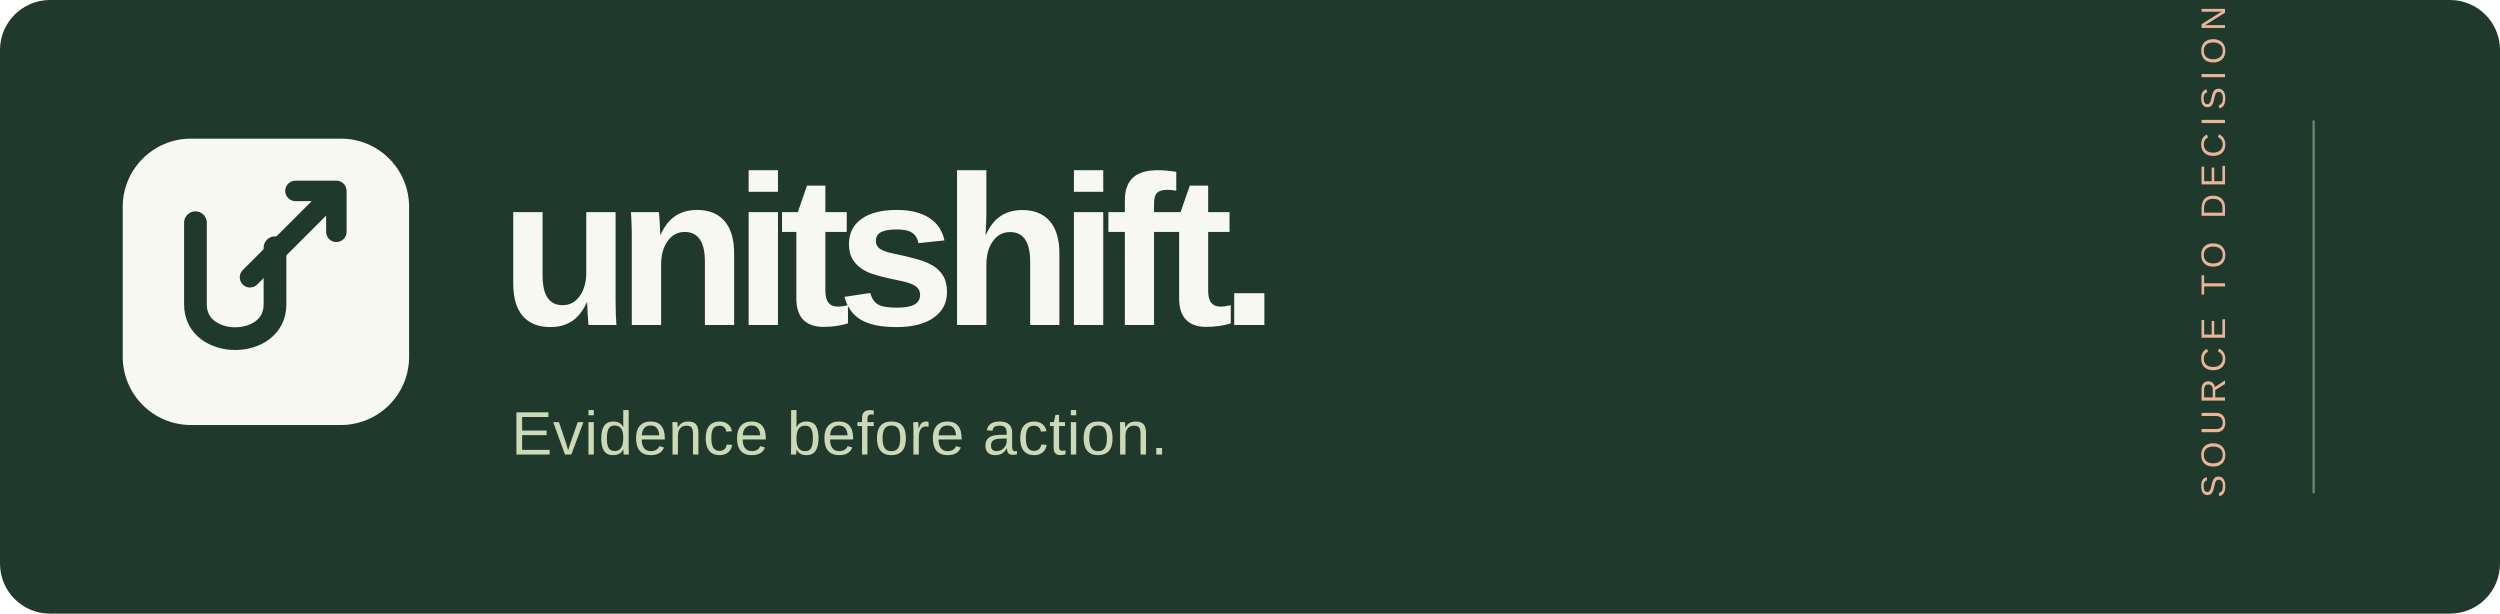
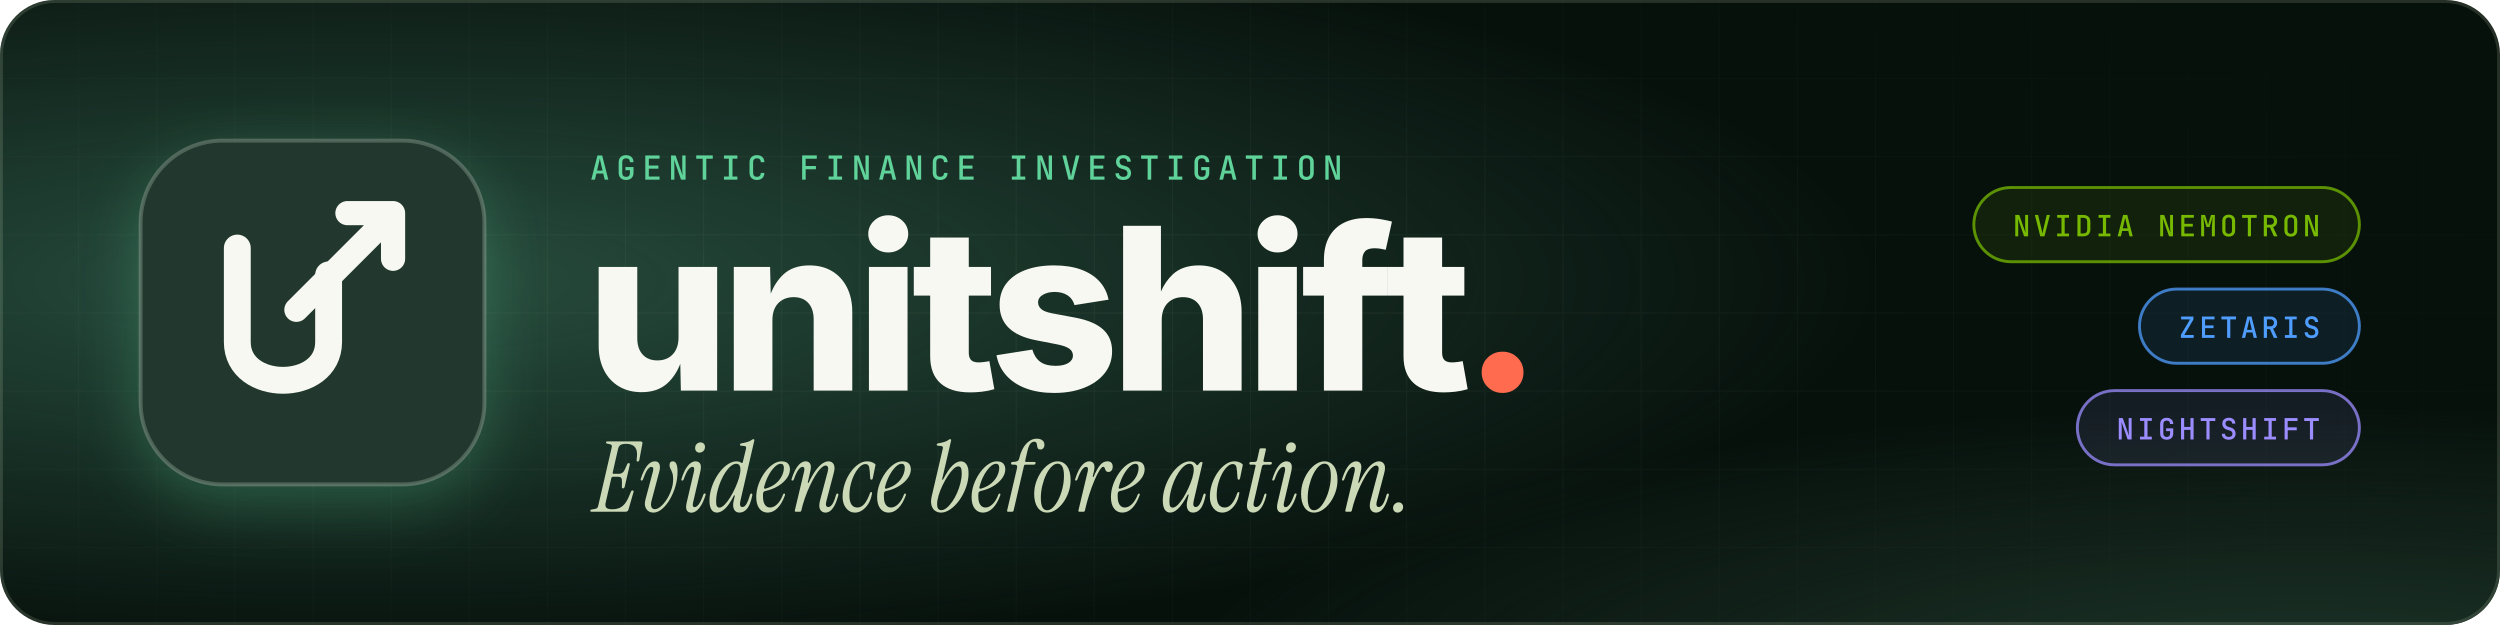
- <svg xmlns="http://www.w3.org/2000/svg" viewBox="0 0 1100 270" role="img" aria-labelledby="t d">
-   <rect width="1100" height="270" rx="22" fill="#20392d" />
-   <g transform="translate(54 61)">
-     <rect width="126" height="126" rx="30" fill="#f7f8f2" />
-     <path d="M32 37v36c0 20 35 20 35 0V48" fill="none" stroke="#20392d" stroke-width="10" stroke-linecap="round" />
-     <path d="M56 61 94 23M76 23h18v18" fill="none" stroke="#20392d" stroke-width="9" stroke-linejoin="round" stroke-linecap="round" />
+ <svg xmlns="http://www.w3.org/2000/svg" viewBox="0 0 1280 320" role="img" aria-labelledby="t d">
+   <defs>
+     <radialGradient id="glow" cx="15%" cy="45%" r="60%">
+       <stop offset="0" stop-color="#427F68" stop-opacity=".55" />
+       <stop offset="1" stop-color="#427F68" stop-opacity="0" />
+     </radialGradient>
+     <radialGradient id="glow2" cx="92%" cy="110%" r="45%">
+       <stop offset="0" stop-color="#20392D" stop-opacity=".9" />
+       <stop offset="1" stop-color="#20392D" stop-opacity="0" />
+     </radialGradient>
+     <radialGradient id="fade" cx="40%" cy="50%" r="70%">
+       <stop offset="0" stop-color="#fff" stop-opacity=".9" />
+       <stop offset="1" stop-color="#fff" stop-opacity="0" />
+     </radialGradient>
+     <pattern id="grid" width="40" height="40" patternUnits="userSpaceOnUse">
+       <path d="M40 0H0V40" fill="none" stroke="#CBD9B7" stroke-opacity=".07" />
+     </pattern>
+     <mask id="gm">
+       <rect width="1280" height="320" fill="url(#fade)" />
+     </mask>
+     <filter id="shadow" x="-30%" y="-30%" width="160%" height="160%">
+       <feDropShadow dx="0" dy="10" stdDeviation="16" flood-color="#5FD39A" flood-opacity=".28" />
+     </filter>
+     <clipPath id="card">
+       <rect width="1280" height="320" rx="28" />
+     </clipPath>
+   </defs>
+   <g clip-path="url(#card)">
+     <rect width="1280" height="320" fill="#07110C" />
+     <rect width="1280" height="320" fill="url(#glow)" />
+     <rect width="1280" height="320" fill="url(#glow2)" />
+     <rect width="1280" height="320" fill="url(#grid)" mask="url(#gm)" />
  </g>
-   <text x="220" y="143" fill="#f7f8f2" font-family="Arial,Helvetica,sans-serif" font-weight="700" font-size="94" letter-spacing="-6">unitshift.</text>
-   <text x="225" y="200" fill="#cbd9b7" font-family="Arial,Helvetica,sans-serif" font-size="27" letter-spacing=".3">Evidence before action.</text>
-   <path d="M1018 53v164" stroke="#72866d" />
-   <text x="979" y="219" transform="rotate(-90 979 219)" fill="#e9b497" font-family="Arial,Helvetica,sans-serif" font-size="15" letter-spacing="3">SOURCE TO DECISION</text>
+   <rect x=".75" y=".75" width="1278.5" height="318.5" rx="27.5" fill="none" stroke="#CBD9B7" stroke-opacity=".16" stroke-width="1.5" />
+   <g transform="translate(72 72)" filter="url(#shadow)">
+     <rect width="176" height="176" rx="42" fill="#20392D" stroke="#F7F8F2" stroke-opacity=".22" stroke-width="2" />
+     <g transform="scale(1.375)">
+       <path d="M36 40v35c0 19 34 19 34 0V50" fill="none" stroke="#F7F8F2" stroke-width="10" stroke-linecap="round" />
+       <path d="M58 63 94 27M77 27h17v17" fill="none" stroke="#F7F8F2" stroke-width="9" stroke-linejoin="round" stroke-linecap="round" />
+     </g>
+   </g>
+   <path d="M302.731 92.0 305.893 79.59H308.307L311.469 92.0H309.616L308.868 88.855H305.349L304.601 92.0ZM305.689 87.342H308.511L307.661 83.755Q307.44 82.803 307.296 82.097Q307.151 81.392 307.1 81.137Q307.049 81.392 306.913 82.097Q306.777 82.803 306.539 83.738ZM320.568 92.17Q319.412 92.17 318.553 91.737Q317.695 91.303 317.227 90.478Q316.76 89.654 316.76 88.549V83.041Q316.76 81.919 317.227 81.103Q317.695 80.287 318.553 79.853Q319.412 79.42 320.568 79.42Q321.724 79.42 322.574 79.862Q323.424 80.304 323.891 81.112Q324.359 81.919 324.359 83.041H322.523Q322.523 82.072 322.013 81.562Q321.503 81.052 320.568 81.052Q319.633 81.052 319.115 81.562Q318.596 82.072 318.596 83.024V88.549Q318.596 89.501 319.115 90.028Q319.633 90.555 320.568 90.555Q321.503 90.555 322.013 90.028Q322.523 89.501 322.523 88.549V87.155H320.211V85.54H324.359V88.549Q324.359 89.654 323.891 90.47Q323.424 91.286 322.574 91.728Q321.724 92.17 320.568 92.17ZM330.398 92.0V79.59H337.691V81.222H332.2V84.741H337.096V86.356H332.2V90.368H337.691V92.0ZM343.577 92.0V79.59H345.889L349.51 89.909Q349.476 89.416 349.425 88.736Q349.374 88.056 349.348 87.325Q349.323 86.594 349.323 85.999V79.59H351.023V92.0H348.711L345.107 81.681Q345.141 82.123 345.183 82.786Q345.226 83.449 345.251 84.163Q345.277 84.877 345.277 85.489V92.0ZM359.782 92.0V81.273H356.467V79.573H364.933V81.273H361.618V92.0ZM370.666 92.0V90.368H373.165V81.222H370.666V79.59H377.534V81.222H375.035V90.368H377.534V92.0ZM387.568 92.17Q386.412 92.17 385.553 91.737Q384.695 91.303 384.227 90.478Q383.76 89.654 383.76 88.549V83.041Q383.76 81.919 384.227 81.103Q384.695 80.287 385.553 79.853Q386.412 79.42 387.568 79.42Q388.724 79.42 389.574 79.862Q390.424 80.304 390.891 81.112Q391.359 81.919 391.359 83.041H389.523Q389.523 82.072 389.013 81.562Q388.503 81.052 387.568 81.052Q386.633 81.052 386.114 81.562Q385.596 82.072 385.596 83.024V88.549Q385.596 89.501 386.114 90.019Q386.633 90.538 387.568 90.538Q388.503 90.538 389.013 90.019Q389.523 89.501 389.523 88.549H391.359Q391.359 89.654 390.891 90.47Q390.424 91.286 389.574 91.728Q388.724 92.17 387.568 92.17ZM410.696 92.0V79.573H418.193V81.273H412.481V84.979H417.751V86.679H412.515V92.0ZM424.266 92.0V90.368H426.765V81.222H424.266V79.59H431.134V81.222H428.635V90.368H431.134V92.0ZM437.377 92.0V79.59H439.689L443.31 89.909Q443.276 89.416 443.225 88.736Q443.174 88.056 443.148 87.325Q443.123 86.594 443.123 85.999V79.59H444.823V92.0H442.511L438.907 81.681Q438.941 82.123 438.983 82.786Q439.026 83.449 439.051 84.163Q439.077 84.877 439.077 85.489V92.0ZM450.131 92.0 453.293 79.59H455.707L458.869 92.0H457.016L456.268 88.855H452.749L452.001 92.0ZM453.089 87.342H455.911L455.061 83.755Q454.84 82.803 454.695 82.097Q454.551 81.392 454.5 81.137Q454.449 81.392 454.313 82.097Q454.177 82.803 453.939 83.738ZM464.177 92.0V79.59H466.489L470.11 89.909Q470.076 89.416 470.025 88.736Q469.974 88.056 469.948 87.325Q469.923 86.594 469.923 85.999V79.59H471.623V92.0H469.311L465.707 81.681Q465.741 82.123 465.783 82.786Q465.826 83.449 465.851 84.163Q465.877 84.877 465.877 85.489V92.0ZM481.368 92.17Q480.212 92.17 479.353 91.737Q478.495 91.303 478.027 90.478Q477.56 89.654 477.56 88.549V83.041Q477.56 81.919 478.027 81.103Q478.495 80.287 479.353 79.853Q480.212 79.42 481.368 79.42Q482.524 79.42 483.374 79.862Q484.224 80.304 484.691 81.112Q485.159 81.919 485.159 83.041H483.323Q483.323 82.072 482.813 81.562Q482.303 81.052 481.368 81.052Q480.433 81.052 479.914 81.562Q479.396 82.072 479.396 83.024V88.549Q479.396 89.501 479.914 90.019Q480.433 90.538 481.368 90.538Q482.303 90.538 482.813 90.019Q483.323 89.501 483.323 88.549H485.159Q485.159 89.654 484.691 90.47Q484.224 91.286 483.374 91.728Q482.524 92.17 481.368 92.17ZM491.198 92.0V79.59H498.491V81.222H493V84.741H497.896V86.356H493V90.368H498.491V92.0ZM518.066 92.0V90.368H520.565V81.222H518.066V79.59H524.934V81.222H522.435V90.368H524.934V92.0ZM531.177 92.0V79.59H533.489L537.11 89.909Q537.076 89.416 537.025 88.736Q536.974 88.056 536.948 87.325Q536.923 86.594 536.923 85.999V79.59H538.623V92.0H536.311L532.707 81.681Q532.741 82.123 532.783 82.786Q532.826 83.449 532.851 84.163Q532.877 84.877 532.877 85.489V92.0ZM547.076 92.0 543.931 79.59H545.818L547.807 87.852Q547.994 88.583 548.138 89.305Q548.283 90.028 548.351 90.436Q548.419 90.028 548.546 89.305Q548.674 88.583 548.861 87.835L550.833 79.59H552.669L549.507 92.0ZM558.198 92.0V79.59H565.491V81.222H560V84.741H564.896V86.356H560V90.368H565.491V92.0ZM575.151 92.17Q573.893 92.17 572.992 91.754Q572.091 91.337 571.598 90.564Q571.105 89.79 571.105 88.719H572.924Q572.924 89.569 573.519 90.053Q574.114 90.538 575.168 90.538Q576.154 90.538 576.715 90.062Q577.276 89.586 577.276 88.753Q577.276 88.056 576.893 87.546Q576.511 87.036 575.797 86.849L574.233 86.39Q572.873 85.999 572.133 85.055Q571.394 84.112 571.394 82.803Q571.394 81.783 571.853 81.018Q572.312 80.253 573.162 79.828Q574.012 79.403 575.168 79.403Q576.868 79.403 577.896 80.321Q578.925 81.239 578.942 82.786H577.106Q577.106 81.97 576.587 81.502Q576.069 81.035 575.134 81.035Q574.233 81.035 573.723 81.469Q573.213 81.902 573.213 82.684Q573.213 83.381 573.595 83.891Q573.978 84.401 574.692 84.605L576.273 85.081Q577.633 85.455 578.364 86.407Q579.095 87.359 579.095 88.685Q579.095 89.722 578.602 90.512Q578.109 91.303 577.225 91.737Q576.341 92.17 575.151 92.17ZM587.582 92.0V81.273H584.267V79.573H592.733V81.273H589.418V92.0ZM598.466 92.0V90.368H600.965V81.222H598.466V79.59H605.334V81.222H602.835V90.368H605.334V92.0ZM615.368 92.17Q614.212 92.17 613.353 91.737Q612.495 91.303 612.027 90.478Q611.56 89.654 611.56 88.549V83.041Q611.56 81.919 612.027 81.103Q612.495 80.287 613.353 79.853Q614.212 79.42 615.368 79.42Q616.524 79.42 617.374 79.862Q618.224 80.304 618.691 81.112Q619.159 81.919 619.159 83.041H617.323Q617.323 82.072 616.813 81.562Q616.303 81.052 615.368 81.052Q614.433 81.052 613.914 81.562Q613.396 82.072 613.396 83.024V88.549Q613.396 89.501 613.914 90.028Q614.433 90.555 615.368 90.555Q616.303 90.555 616.813 90.028Q617.323 89.501 617.323 88.549V87.155H615.011V85.54H619.159V88.549Q619.159 89.654 618.691 90.47Q618.224 91.286 617.374 91.728Q616.524 92.17 615.368 92.17ZM624.331 92.0 627.493 79.59H629.907L633.069 92.0H631.216L630.468 88.855H626.949L626.201 92.0ZM627.289 87.342H630.111L629.261 83.755Q629.04 82.803 628.895 82.097Q628.751 81.392 628.7 81.137Q628.649 81.392 628.513 82.097Q628.377 82.803 628.139 83.738ZM641.182 92.0V81.273H637.867V79.573H646.333V81.273H643.018V92.0ZM652.066 92.0V90.368H654.565V81.222H652.066V79.59H658.934V81.222H656.435V90.368H658.934V92.0ZM668.9 92.17Q667.744 92.17 666.902 91.737Q666.061 91.303 665.61 90.478Q665.16 89.654 665.16 88.549V83.041Q665.16 81.919 665.61 81.103Q666.061 80.287 666.902 79.853Q667.744 79.42 668.9 79.42Q670.056 79.42 670.897 79.853Q671.739 80.287 672.189 81.103Q672.64 81.919 672.64 83.024V88.549Q672.64 89.654 672.189 90.478Q671.739 91.303 670.897 91.737Q670.056 92.17 668.9 92.17ZM668.9 90.538Q669.835 90.538 670.319 90.019Q670.804 89.501 670.804 88.549V83.041Q670.804 82.072 670.319 81.562Q669.835 81.052 668.9 81.052Q667.982 81.052 667.489 81.562Q666.996 82.072 666.996 83.041V88.549Q666.996 89.501 667.489 90.019Q667.982 90.538 668.9 90.538ZM678.577 92.0V79.59H680.889L684.51 89.909Q684.476 89.416 684.425 88.736Q684.374 88.056 684.348 87.325Q684.323 86.594 684.323 85.999V79.59H686.023V92.0H683.711L680.107 81.681Q680.141 82.123 680.183 82.786Q680.226 83.449 680.251 84.163Q680.277 84.877 680.277 85.489V92.0Z" fill="#5FD39A" />
+   <path d="M328.49 200.793Q321.863 200.793 316.907 197.848Q311.951 194.902 309.232 189.521Q306.514 184.141 306.514 177.004V136.676H326.281V173.152Q326.281 178.477 329.028 181.507Q331.775 184.537 336.59 184.537Q339.875 184.537 342.282 183.149Q344.689 181.762 346.049 179.128Q347.408 176.494 347.408 172.812V136.676H367.176V200.0H348.598L348.314 186.293Q345.936 192.354 341.744 196.205Q336.76 200.793 328.49 200.793ZM395.471 163.863V200.0H375.703V136.676H394.281L394.621 150.383Q396.943 144.379 401.135 140.471Q406.062 135.883 414.445 135.883Q421.072 135.883 426.0 138.828Q430.928 141.773 433.646 147.154Q436.365 152.535 436.365 159.672V200.0H416.598V163.523Q416.598 158.199 413.879 155.169Q411.16 152.139 406.289 152.139Q403.117 152.139 400.653 153.526Q398.189 154.914 396.83 157.52Q395.471 160.125 395.471 163.863ZM444.893 200.0V136.676H464.66V200.0ZM454.748 129.256Q450.557 129.256 447.555 126.452Q444.553 123.648 444.553 119.74Q444.553 115.775 447.555 113.0Q450.557 110.225 454.748 110.225Q458.996 110.225 461.998 112.972Q465.0 115.719 465.0 119.74Q465.0 123.705 461.998 126.48Q458.996 129.256 454.748 129.256ZM507.398 136.676V151.346H496.014V180.629Q496.014 183.121 497.203 184.339Q498.393 185.557 501.055 185.557Q502.074 185.557 503.915 185.33Q505.756 185.104 506.549 184.877L509.098 199.264Q505.756 200.227 502.641 200.566Q499.525 200.906 496.75 200.906Q486.668 200.906 481.457 196.177Q476.246 191.447 476.246 182.385V151.346H467.863V136.676H476.246V121.609H496.014V136.676ZM539.715 201.189Q531.615 201.189 525.385 198.896Q519.154 196.602 515.246 192.269Q511.338 187.936 510.205 181.875L528.557 178.986Q529.746 183.121 532.578 185.217Q535.41 187.312 540.451 187.312Q544.586 187.312 546.965 185.868Q549.344 184.424 549.344 182.045Q549.344 179.836 547.446 178.505Q545.549 177.174 541.584 176.381L530.539 174.229Q521.137 172.416 516.464 167.856Q511.791 163.297 511.791 155.99Q511.791 149.646 515.218 145.172Q518.645 140.697 524.903 138.29Q531.162 135.883 539.658 135.883Q547.588 135.883 553.45 138.007Q559.312 140.131 562.909 144.067Q566.506 148.004 567.582 153.441L550.137 156.217Q549.287 153.045 546.653 151.261Q544.02 149.477 539.998 149.477Q536.43 149.477 533.966 150.921Q531.502 152.365 531.502 154.801Q531.502 156.727 533.031 158.171Q534.561 159.615 538.639 160.408L550.76 162.674Q560.162 164.486 564.778 168.678Q569.395 172.869 569.395 179.779Q569.395 186.293 565.571 191.107Q561.748 195.922 555.064 198.556Q548.381 201.189 539.715 201.189ZM594.801 163.863V200.0H575.033V115.605H594.404V149.25Q596.67 144.039 600.465 140.471Q605.393 135.883 613.775 135.883Q620.402 135.883 625.33 138.828Q630.258 141.773 632.977 147.154Q635.695 152.535 635.695 159.672V200.0H615.928V163.523Q615.928 158.199 613.209 155.169Q610.49 152.139 605.619 152.139Q602.447 152.139 599.983 153.526Q597.52 154.914 596.16 157.52Q594.801 160.125 594.801 163.863ZM644.223 200.0V136.676H663.99V200.0ZM654.078 129.256Q649.887 129.256 646.885 126.452Q643.883 123.648 643.883 119.74Q643.883 115.775 646.885 113.0Q649.887 110.225 654.078 110.225Q658.326 110.225 661.328 112.972Q664.33 115.719 664.33 119.74Q664.33 123.705 661.328 126.48Q658.326 129.256 654.078 129.256ZM710.184 136.676V151.346H697.496V200.0H677.842V151.346H667.193V136.676H677.842V133.277Q677.842 126.027 680.561 121.213Q683.279 116.398 688.15 114.02Q693.021 111.641 699.365 111.641Q703.557 111.641 707.267 112.292Q710.977 112.943 712.676 113.453L709.504 127.896Q708.371 127.613 706.842 127.358Q705.312 127.104 703.783 127.104Q700.271 127.104 698.884 128.718Q697.496 130.332 697.496 133.107V136.676ZM749.75 136.676V151.346H738.365V180.629Q738.365 183.121 739.555 184.339Q740.744 185.557 743.406 185.557Q744.426 185.557 746.267 185.33Q748.107 185.104 748.9 184.877L751.449 199.264Q748.107 200.227 744.992 200.566Q741.877 200.906 739.102 200.906Q729.02 200.906 723.809 196.177Q718.598 191.447 718.598 182.385V151.346H710.215V136.676H718.598V121.609H738.365V136.676Z" fill="#F7F8F2" />
+   <path d="M769.322 201.189Q764.791 201.189 761.704 198.159Q758.617 195.129 758.617 190.654Q758.617 186.123 761.704 183.093Q764.791 180.062 769.322 180.062Q773.854 180.062 776.94 183.093Q780.027 186.123 780.027 190.654Q780.027 195.129 776.94 198.159Q773.854 201.189 769.322 201.189Z" fill="#FF6B4F" />
+   <path d="M302.9 262.0Q302.2 262.0 302.2 261.5Q302.2 260.95 303.2 260.8L304.2 260.65Q305.3 260.5 305.725 260.125Q306.15 259.75 306.35 258.7L313.15 229.3Q313.4 228.25 313.15 227.9Q312.9 227.55 311.9 227.35L310.9 227.15Q310.25 227.0 310.25 226.6Q310.25 226.0 311.15 226.0H327.85Q329.15 226.0 328.9 227.15L327.35 235.45Q327.2 236.3 326.55 236.3Q325.85 236.3 325.95 235.65L326.1 233.9Q326.35 231.35 325.675 229.9Q325.0 228.45 323.675 227.85Q322.35 227.25 320.6 227.25Q318.6 227.25 317.7 227.825Q316.8 228.4 316.45 229.85L313.7 241.9Q313.55 242.6 314.25 242.6H316.8Q319.0 242.6 320.0 240.25L321.1 237.75Q321.35 237.1 321.9 237.1Q322.2 237.1 322.375 237.325Q322.55 237.55 322.45 237.95L319.85 249.2Q319.6 250.05 319.0 250.05Q318.4 250.05 318.4 249.4L318.45 246.95Q318.5 245.2 318.025 244.65Q317.55 244.1 316.4 244.1H313.9Q313.15 244.1 313.0 244.8L310.1 257.35Q309.7 259.15 310.45 259.95Q311.2 260.75 313.65 260.75Q315.15 260.75 316.625 260.275Q318.1 259.8 319.425 258.45Q320.75 257.1 321.85 254.55L323.05 251.75Q323.3 251.1 323.85 251.1Q324.6 251.1 324.35 251.95L321.8 260.85Q321.5 262.0 320.3 262.0ZM334.55 262.45Q332.1 262.45 330.9 260.6Q329.7 258.75 330.45 255.85L334.3 241.4Q334.95 239.05 333.5 239.05Q332.45 239.05 331.425 240.55Q330.4 242.05 329.2 245.45Q329.0 246.05 328.5 246.05Q328.25 246.05 328.1 245.825Q327.95 245.6 328.05 245.25Q330.95 236.2 335.3 236.2Q337.0 236.2 337.6 237.6Q338.2 239.0 337.55 241.45L333.6 256.35Q333.05 258.45 333.525 259.575Q334.0 260.7 335.25 260.7Q336.7 260.7 338.325 259.3Q339.95 257.9 341.4 255.65Q342.85 253.4 343.75 250.7Q344.65 248.0 344.65 245.4Q344.65 243.3 344.2 242.075Q343.75 240.85 343.275 240.0Q342.8 239.15 342.8 238.15Q342.8 236.2 344.5 236.2Q346.9 236.2 346.9 241.5Q346.9 245.3 345.8 249.025Q344.7 252.75 342.9 255.775Q341.1 258.8 338.925 260.625Q336.75 262.45 334.55 262.45ZM358.1 231.75Q357.15 231.75 356.525 231.075Q355.9 230.4 355.9 229.45Q355.9 228.1 356.725 227.3Q357.55 226.5 358.6 226.5Q359.6 226.5 360.275 227.125Q360.95 227.75 360.95 228.75Q360.95 230.15 360.1 230.95Q359.25 231.75 358.1 231.75ZM354.0 262.5Q352.35 262.5 351.65 261.275Q350.95 260.05 351.6 257.25L355.3 241.4Q355.55 240.3 355.375 239.675Q355.2 239.05 354.45 239.05Q353.55 239.05 352.475 240.375Q351.4 241.7 350.05 245.4Q349.85 246.05 349.35 246.05Q348.6 246.05 348.95 245.15Q350.05 241.7 351.275 239.75Q352.5 237.8 353.75 237.0Q355.0 236.2 356.05 236.2Q357.8 236.2 358.5 237.425Q359.2 238.65 358.55 241.45L354.85 257.3Q354.6 258.4 354.775 259.025Q354.95 259.65 355.7 259.65Q356.6 259.65 357.675 258.325Q358.75 257.0 360.1 253.3Q360.3 252.65 360.8 252.65Q361.55 252.65 361.2 253.55Q360.15 256.95 358.875 258.925Q357.6 260.9 356.35 261.7Q355.1 262.5 354.0 262.5ZM367.1 262.45Q365.25 262.45 364.25 260.9Q363.25 259.35 363.25 256.35Q363.25 253.5 364.05 250.625Q364.85 247.75 366.25 245.15Q367.65 242.55 369.425 240.55Q371.2 238.55 373.175 237.375Q375.15 236.2 377.1 236.2Q378.45 236.2 379.45 236.9Q380.15 237.35 380.3 236.6L381.9 230.0Q382.15 229.1 381.925 228.75Q381.7 228.4 381 228.35L379.5 228.2Q378.75 228.15 378.85 227.55Q378.95 227.1 379.55 227.0Q381.35 226.7 382.75 226.275Q384.15 225.85 385 225.15Q385.4 224.85 385.75 224.85Q386.35 224.85 386.2 225.6L379.1 256.35Q378.35 259.6 380.1 259.6Q381.25 259.6 382.175 258.05Q383.1 256.5 384.05 253.25Q384.2 252.7 384.7 252.7Q385.05 252.7 385.15 253.0Q385.25 253.3 385.15 253.7Q384.2 258.4 382.525 260.425Q380.85 262.45 378.6 262.45Q376.65 262.45 375.825 260.8Q375 259.15 375.65 256.3L376.2 254.0Q376.3 253.65 376.075 253.6Q375.85 253.55 375.7 253.85Q373.3 258.55 371.15 260.5Q369 262.45 367.1 262.45ZM368.3 259.9Q369.5 259.9 370.95 258.45Q372.4 257.0 373.825 254.7Q375.25 252.4 376.45 249.75Q377.65 247.1 378.375 244.65Q379.1 242.2 379.1 240.5Q379.1 237.45 376.95 237.45Q375.65 237.45 374.2 238.625Q372.75 239.8 371.425 241.8Q370.1 243.8 369.025 246.325Q367.95 248.85 367.3 251.575Q366.65 254.3 366.65 256.9Q366.65 258.65 367.125 259.275Q367.6 259.9 368.3 259.9ZM393.05 262.45Q390.4 262.45 388.8 260.375Q387.2 258.3 387.2 254.5Q387.2 251.2 388.375 247.95Q389.55 244.7 391.45 242.05Q393.35 239.4 395.625 237.8Q397.9 236.2 400.05 236.2Q402.4 236.2 403.425 237.325Q404.45 238.45 404.45 240.35Q404.45 242.6 402.875 244.825Q401.3 247.05 398.475 248.8Q395.65 250.55 391.85 251.4Q390.75 251.65 390.7 252.65Q390.65 253.0 390.65 253.375Q390.65 253.75 390.65 254.1Q390.65 256.95 391.625 258.4Q392.6 259.85 394.3 259.85Q396.2 259.85 397.975 258.1Q399.75 256.35 400.95 253.15Q401.1 252.7 401.55 252.7Q401.85 252.7 401.925 252.95Q402 253.2 401.9 253.55Q400.3 257.95 398.025 260.2Q395.75 262.45 393.05 262.45ZM391.2 249.5Q391.1 249.85 391.325 250.075Q391.55 250.3 391.9 250.2Q395 249.35 397.1 247.625Q399.2 245.9 400.275 243.75Q401.35 241.6 401.35 239.55Q401.35 237.45 399.7 237.45Q398.25 237.45 396.55 239.15Q394.85 240.85 393.4 243.6Q391.95 246.35 391.2 249.5ZM406.95 261.35 411.7 241.4Q411.95 240.3 411.775 239.675Q411.6 239.05 410.85 239.05Q409.95 239.05 408.875 240.375Q407.8 241.7 406.45 245.4Q406.25 246.05 405.75 246.05Q405 246.05 405.35 245.15Q406.45 241.7 407.675 239.75Q408.9 237.8 410.15 237.0Q411.4 236.2 412.45 236.2Q414.1 236.2 414.8 237.425Q415.5 238.65 414.85 241.45L413.6 246.85Q413.55 247.2 413.75 247.25Q413.95 247.3 414.1 247.0Q416.05 242.95 417.85 240.575Q419.65 238.2 421.25 237.2Q422.85 236.2 424.15 236.2Q426 236.2 426.85 237.7Q427.7 239.2 426.85 242.3L423.05 256.8Q422.7 258.2 423 258.9Q423.3 259.6 424.1 259.6Q425.1 259.6 426.075 258.275Q427.05 256.95 428.1 253.25Q428.25 252.7 428.75 252.7Q429.15 252.7 429.225 253.0Q429.3 253.3 429.2 253.7Q428.25 257.1 427.15 259.025Q426.05 260.95 424.925 261.7Q423.8 262.45 422.65 262.45Q420.85 262.45 419.95 260.95Q419.05 259.45 419.85 256.3L423.7 241.8Q424.25 239.85 423.875 239.1Q423.5 238.35 422.8 238.35Q421.7 238.35 420.3 239.725Q418.9 241.1 417.45 243.475Q416 245.85 414.6 248.85Q413.2 251.85 412.075 255.1Q410.95 258.35 410.25 261.45Q410.1 262.0 409.55 262.0H407.5Q406.8 262.0 406.95 261.35ZM437.75 262.45Q435.0 262.45 433.2 260.175Q431.4 257.9 431.4 254.35Q431.4 251.0 432.475 247.775Q433.55 244.55 435.375 241.925Q437.2 239.3 439.425 237.75Q441.65 236.2 443.9 236.2Q446.3 236.2 447.95 237.5Q448.2 237.7 448.25 237.825Q448.3 237.95 448.2 238.35L446.85 244.9Q446.7 245.6 446.2 245.6Q445.65 245.6 445.55 244.85L445.3 241.3Q445.15 239.0 444.625 238.3Q444.1 237.6 443.1 237.6Q441.7 237.6 440.25 238.975Q438.8 240.35 437.575 242.675Q436.35 245.0 435.625 247.825Q434.9 250.65 434.9 253.55Q434.9 259.85 439.0 259.85Q440.95 259.85 442.525 258.05Q444.1 256.25 445.45 252.45Q445.6 251.95 446.15 251.95Q446.45 251.95 446.5 252.175Q446.55 252.4 446.4 253.05Q445.9 255.8 444.6 257.9Q443.3 260.0 441.525 261.225Q439.75 262.45 437.75 262.45ZM454.95 262.45Q452.3 262.45 450.7 260.375Q449.1 258.3 449.1 254.5Q449.1 251.2 450.275 247.95Q451.45 244.7 453.35 242.05Q455.25 239.4 457.525 237.8Q459.8 236.2 461.95 236.2Q464.3 236.2 465.325 237.325Q466.35 238.45 466.35 240.35Q466.35 242.6 464.775 244.825Q463.2 247.05 460.375 248.8Q457.55 250.55 453.75 251.4Q452.65 251.65 452.6 252.65Q452.55 253.0 452.55 253.375Q452.55 253.75 452.55 254.1Q452.55 256.95 453.525 258.4Q454.5 259.85 456.2 259.85Q458.1 259.85 459.875 258.1Q461.65 256.35 462.85 253.15Q463.0 252.7 463.45 252.7Q463.75 252.7 463.825 252.95Q463.9 253.2 463.8 253.55Q462.2 257.95 459.925 260.2Q457.65 262.45 454.95 262.45ZM453.1 249.5Q453.0 249.85 453.225 250.075Q453.45 250.3 453.8 250.2Q456.9 249.35 459.0 247.625Q461.1 245.9 462.175 243.75Q463.25 241.6 463.25 239.55Q463.25 237.45 461.6 237.45Q460.15 237.45 458.45 239.15Q456.75 240.85 455.3 243.6Q453.85 246.35 453.1 249.5ZM481.8 262.45Q480.1 262.45 478.775 261.525Q477.45 260.6 476.925 258.725Q476.4 256.85 477.05 254.05L482.65 230.0Q482.9 229.1 482.675 228.75Q482.45 228.4 481.75 228.35L480.25 228.2Q479.5 228.15 479.6 227.55Q479.7 227.1 480.3 227.0Q482.1 226.7 483.5 226.275Q484.9 225.85 485.75 225.15Q486.15 224.85 486.5 224.85Q487.1 224.85 486.95 225.6L482.4 245.25Q482.35 245.6 482.55 245.65Q482.75 245.7 482.9 245.4Q485.65 240.15 487.825 238.175Q490.0 236.2 491.9 236.2Q493.75 236.2 494.825 237.75Q495.9 239.3 495.9 242.3Q495.9 245.15 495.075 248.025Q494.25 250.9 492.825 253.5Q491.4 256.1 489.575 258.1Q487.75 260.1 485.75 261.275Q483.75 262.45 481.8 262.45ZM481.95 261.2Q483.25 261.2 484.7 260.025Q486.15 258.85 487.525 256.875Q488.9 254.9 490.0 252.425Q491.1 249.95 491.75 247.325Q492.4 244.7 492.4 242.25Q492.4 240.35 492.0 239.575Q491.6 238.8 490.6 238.8Q489.5 238.8 488.1 240.15Q486.7 241.5 485.25 243.725Q483.8 245.95 482.55 248.55Q481.3 251.15 480.55 253.675Q479.8 256.2 479.8 258.15Q479.8 261.2 481.95 261.2ZM503.3 262.45Q500.65 262.45 499.05 260.375Q497.45 258.3 497.45 254.5Q497.45 251.2 498.625 247.95Q499.8 244.7 501.7 242.05Q503.6 239.4 505.875 237.8Q508.15 236.2 510.3 236.2Q512.65 236.2 513.675 237.325Q514.7 238.45 514.7 240.35Q514.7 242.6 513.125 244.825Q511.55 247.05 508.725 248.8Q505.9 250.55 502.1 251.4Q501.0 251.65 500.95 252.65Q500.9 253.0 500.9 253.375Q500.9 253.75 500.9 254.1Q500.9 256.95 501.875 258.4Q502.85 259.85 504.55 259.85Q506.45 259.85 508.225 258.1Q510.0 256.35 511.2 253.15Q511.35 252.7 511.8 252.7Q512.1 252.7 512.175 252.95Q512.25 253.2 512.15 253.55Q510.55 257.95 508.275 260.2Q506.0 262.45 503.3 262.45ZM501.45 249.5Q501.35 249.85 501.575 250.075Q501.8 250.3 502.15 250.2Q505.25 249.35 507.35 247.625Q509.45 245.9 510.525 243.75Q511.6 241.6 511.6 239.55Q511.6 237.45 509.95 237.45Q508.5 237.45 506.8 239.15Q505.1 240.85 503.65 243.6Q502.2 246.35 501.45 249.5ZM516.15 262.0Q515.5 262.0 515.65 261.35L520.7 239.75Q521.15 237.9 519.5 237.9H518.45Q517.65 237.9 517.65 237.2Q517.65 236.5 518.55 236.5Q520.1 236.5 520.875 236.1Q521.65 235.7 521.9 234.5Q522.55 231.65 523.825 229.425Q525.1 227.2 526.9 225.9Q528.7 224.6 530.85 224.6Q532.6 224.6 533.675 225.425Q534.75 226.25 534.75 227.7Q534.75 228.8 534.175 229.475Q533.6 230.15 532.75 230.15Q531.7 230.15 531.375 229.55Q531.05 228.95 530.975 228.15Q530.9 227.35 530.65 226.75Q530.4 226.15 529.5 226.15Q528.35 226.15 527.475 227.275Q526.6 228.4 525.9 231.5L524.9 235.85Q524.75 236.5 525.45 236.5H529.45Q530.4 236.5 530.2 237.2Q530.05 237.9 529.3 237.9H524.95Q524.45 237.9 524.3 238.4L518.95 261.45Q518.8 262.0 518.25 262.0ZM536.2 262.45Q533.1 262.45 531.3 259.875Q529.5 257.3 529.5 252.9Q529.5 249.65 530.55 246.65Q531.6 243.65 533.325 241.3Q535.05 238.95 537.175 237.575Q539.3 236.2 541.45 236.2Q544.55 236.2 546.35 238.75Q548.15 241.3 548.15 245.75Q548.15 249.0 547.1 252.0Q546.05 255.0 544.325 257.35Q542.6 259.7 540.475 261.075Q538.35 262.45 536.2 262.45ZM536.1 261.25Q537.7 261.25 539.225 259.7Q540.75 258.15 542 255.6Q543.25 253.05 544 249.925Q544.75 246.8 544.75 243.65Q544.75 237.4 541.5 237.4Q539.95 237.4 538.4 238.925Q536.85 240.45 535.625 243.0Q534.4 245.55 533.65 248.675Q532.9 251.8 532.9 254.95Q532.9 261.25 536.1 261.25ZM552.7 262.0Q552 262.0 552.15 261.35L556.9 241.4Q557.15 240.3 556.975 239.675Q556.8 239.05 556.05 239.05Q555.15 239.05 554.075 240.375Q553 241.7 551.65 245.4Q551.45 246.05 550.95 246.05Q550.2 246.05 550.55 245.15Q551.65 241.7 552.875 239.75Q554.1 237.8 555.35 237.0Q556.6 236.2 557.65 236.2Q559.3 236.2 560 237.425Q560.7 238.65 560.05 241.45L559.5 243.8Q559.45 244.15 559.65 244.2Q559.85 244.25 560 243.95Q561.9 239.6 563.45 237.9Q565 236.2 567 236.2Q568.35 236.2 569.025 236.925Q569.7 237.65 569.7 238.9Q569.7 240.15 569.1 240.9Q568.5 241.65 567.55 241.65Q566.75 241.65 566.4 241.25Q566.05 240.85 565.875 240.325Q565.7 239.8 565.5 239.4Q565.3 239.0 564.85 239.0Q564.1 239.0 562.9 240.9Q561.7 242.8 560.325 246.025Q558.95 249.25 557.675 253.25Q556.4 257.25 555.45 261.45Q555.3 262.0 554.75 262.0ZM574.65 262.45Q572 262.45 570.4 260.375Q568.8 258.3 568.8 254.5Q568.8 251.2 569.975 247.95Q571.15 244.7 573.05 242.05Q574.95 239.4 577.225 237.8Q579.5 236.2 581.65 236.2Q584 236.2 585.025 237.325Q586.05 238.45 586.05 240.35Q586.05 242.6 584.475 244.825Q582.9 247.05 580.075 248.8Q577.25 250.55 573.45 251.4Q572.35 251.65 572.3 252.65Q572.25 253.0 572.25 253.375Q572.25 253.75 572.25 254.1Q572.25 256.95 573.225 258.4Q574.2 259.85 575.9 259.85Q577.8 259.85 579.575 258.1Q581.35 256.35 582.55 253.15Q582.7 252.7 583.15 252.7Q583.45 252.7 583.525 252.95Q583.6 253.2 583.5 253.55Q581.9 257.95 579.625 260.2Q577.35 262.45 574.65 262.45ZM572.8 249.5Q572.7 249.85 572.925 250.075Q573.15 250.3 573.5 250.2Q576.6 249.35 578.7 247.625Q580.8 245.9 581.875 243.75Q582.95 241.6 582.95 239.55Q582.95 237.45 581.3 237.45Q579.85 237.45 578.15 239.15Q576.45 240.85 575 243.6Q573.55 246.35 572.8 249.5ZM599.15 262.45Q597.35 262.45 596.35 260.9Q595.35 259.35 595.35 256.35Q595.35 253.5 596.15 250.625Q596.95 247.75 598.35 245.15Q599.75 242.55 601.525 240.55Q603.3 238.55 605.275 237.375Q607.25 236.2 609.2 236.2Q610.15 236.2 611 236.575Q611.85 236.95 612.4 237.75Q612.7 238.2 613 238.2Q613.3 238.2 613.6 237.75Q614.15 236.95 614.5 236.725Q614.85 236.5 615.15 236.5Q615.8 236.5 615.65 237.2L611.2 256.35Q610.45 259.6 612.2 259.6Q613.35 259.6 614.275 258.05Q615.2 256.5 616.15 253.25Q616.3 252.7 616.8 252.7Q617.15 252.7 617.25 253.0Q617.35 253.3 617.25 253.7Q616.3 258.4 614.7 260.425Q613.1 262.45 610.85 262.45Q608.9 262.45 608.075 260.8Q607.25 259.15 607.9 256.3L608.55 253.55Q608.65 253.2 608.425 253.15Q608.2 253.1 608.05 253.4Q605.3 258.45 603.175 260.45Q601.05 262.45 599.15 262.45ZM600.4 259.9Q601.6 259.9 603.05 258.45Q604.5 257.0 605.925 254.7Q607.35 252.4 608.55 249.75Q609.75 247.1 610.475 244.65Q611.2 242.2 611.2 240.5Q611.2 237.45 609.05 237.45Q607.75 237.45 606.3 238.625Q604.85 239.8 603.525 241.8Q602.2 243.8 601.125 246.325Q600.05 248.85 599.4 251.575Q598.75 254.3 598.75 256.9Q598.75 258.65 599.175 259.275Q599.6 259.9 600.4 259.9ZM625.8 262.45Q623.05 262.45 621.25 260.175Q619.45 257.9 619.45 254.35Q619.45 251.0 620.525 247.775Q621.6 244.55 623.425 241.925Q625.25 239.3 627.475 237.75Q629.7 236.2 631.95 236.2Q634.35 236.2 636 237.5Q636.25 237.7 636.3 237.825Q636.35 237.95 636.25 238.35L634.9 244.9Q634.75 245.6 634.25 245.6Q633.7 245.6 633.6 244.85L633.35 241.3Q633.2 239.0 632.675 238.3Q632.15 237.6 631.15 237.6Q629.75 237.6 628.3 238.975Q626.85 240.35 625.625 242.675Q624.4 245.0 623.675 247.825Q622.95 250.65 622.95 253.55Q622.95 259.85 627.05 259.85Q629 259.85 630.575 258.05Q632.15 256.25 633.5 252.45Q633.65 251.95 634.2 251.95Q634.5 251.95 634.55 252.175Q634.6 252.4 634.45 253.05Q633.95 255.8 632.65 257.9Q631.35 260.0 629.575 261.225Q627.8 262.45 625.8 262.45ZM641.65 262.45Q639.95 262.45 639 261.1Q638.05 259.75 638.7 256.75L642.85 238.65Q643 237.9 642.25 237.9H640.35Q639.65 237.9 639.65 237.25Q639.65 236.9 639.9 236.7Q640.15 236.5 640.5 236.5H642.3Q643.45 236.5 643.65 235.45L644.85 230.1Q645 229.55 645.55 229.55H647.6Q648.3 229.55 648.15 230.2L646.9 235.75Q646.75 236.5 647.5 236.5H650.35Q651.2 236.5 651.2 237.15Q651.2 237.9 650.15 237.9H647.45Q646.35 237.9 646.1 238.95L641.9 257.25Q641.65 258.35 641.975 258.975Q642.3 259.6 643.1 259.6Q644.25 259.6 645.225 258.3Q646.2 257.0 647.3 253.35Q647.5 252.7 647.95 252.7Q648.3 252.7 648.4 253.0Q648.5 253.3 648.25 254.1Q647.3 257.5 646.175 259.3Q645.05 261.1 643.9 261.775Q642.75 262.45 641.65 262.45ZM660.65 231.75Q659.7 231.75 659.075 231.075Q658.45 230.4 658.45 229.45Q658.45 228.1 659.275 227.3Q660.1 226.5 661.15 226.5Q662.15 226.5 662.825 227.125Q663.5 227.75 663.5 228.75Q663.5 230.15 662.65 230.95Q661.8 231.75 660.65 231.75ZM656.55 262.5Q654.9 262.5 654.2 261.275Q653.5 260.05 654.15 257.25L657.85 241.4Q658.1 240.3 657.925 239.675Q657.75 239.05 657 239.05Q656.1 239.05 655.025 240.375Q653.95 241.7 652.6 245.4Q652.4 246.05 651.9 246.05Q651.15 246.05 651.5 245.15Q652.6 241.7 653.825 239.75Q655.05 237.8 656.3 237.0Q657.55 236.2 658.6 236.2Q660.35 236.2 661.05 237.425Q661.75 238.65 661.1 241.45L657.4 257.3Q657.15 258.4 657.325 259.025Q657.5 259.65 658.25 259.65Q659.15 259.65 660.225 258.325Q661.3 257.0 662.65 253.3Q662.85 252.65 663.35 252.65Q664.1 252.65 663.75 253.55Q662.7 256.95 661.425 258.925Q660.15 260.9 658.9 261.7Q657.65 262.5 656.55 262.5ZM672.85 262.45Q669.75 262.45 667.95 259.875Q666.15 257.3 666.15 252.9Q666.15 249.65 667.2 246.65Q668.25 243.65 669.975 241.3Q671.7 238.95 673.825 237.575Q675.95 236.2 678.1 236.2Q681.2 236.2 683 238.75Q684.8 241.3 684.8 245.75Q684.8 249.0 683.75 252.0Q682.7 255.0 680.975 257.35Q679.25 259.7 677.125 261.075Q675 262.45 672.85 262.45ZM672.75 261.25Q674.35 261.25 675.875 259.7Q677.4 258.15 678.65 255.6Q679.9 253.05 680.65 249.925Q681.4 246.8 681.4 243.65Q681.4 237.4 678.15 237.4Q676.6 237.4 675.05 238.925Q673.5 240.45 672.275 243.0Q671.05 245.55 670.3 248.675Q669.55 251.8 669.55 254.95Q669.55 261.25 672.75 261.25ZM688.8 261.35 693.55 241.4Q693.8 240.3 693.625 239.675Q693.45 239.05 692.7 239.05Q691.8 239.05 690.725 240.375Q689.65 241.7 688.3 245.4Q688.1 246.05 687.6 246.05Q686.85 246.05 687.2 245.15Q688.3 241.7 689.525 239.75Q690.75 237.8 692 237.0Q693.25 236.2 694.3 236.2Q695.95 236.2 696.65 237.425Q697.35 238.65 696.7 241.45L695.45 246.85Q695.4 247.2 695.6 247.25Q695.8 247.3 695.95 247.0Q697.9 242.95 699.7 240.575Q701.5 238.2 703.1 237.2Q704.7 236.2 706 236.2Q707.85 236.2 708.7 237.7Q709.55 239.2 708.7 242.3L704.9 256.8Q704.55 258.2 704.85 258.9Q705.15 259.6 705.95 259.6Q706.95 259.6 707.925 258.275Q708.9 256.95 709.95 253.25Q710.1 252.7 710.6 252.7Q711 252.7 711.075 253.0Q711.15 253.3 711.05 253.7Q710.1 257.1 709 259.025Q707.9 260.95 706.775 261.7Q705.65 262.45 704.5 262.45Q702.7 262.45 701.8 260.95Q700.9 259.45 701.7 256.3L705.55 241.8Q706.1 239.85 705.725 239.1Q705.35 238.35 704.65 238.35Q703.55 238.35 702.15 239.725Q700.75 241.1 699.3 243.475Q697.85 245.85 696.45 248.85Q695.05 251.85 693.925 255.1Q692.8 258.35 692.1 261.45Q691.95 262.0 691.4 262.0H689.35Q688.65 262.0 688.8 261.35ZM715.6 262.45Q714.55 262.45 713.9 261.775Q713.25 261.1 713.25 260.1Q713.25 258.8 714.15 258.0Q715.05 257.2 716.05 257.2Q717.05 257.2 717.725 257.875Q718.4 258.55 718.4 259.55Q718.4 260.85 717.5 261.65Q716.6 262.45 715.6 262.45Z" fill="#CBD9B7" />
+   <rect x="1010.6" y="96" width="197.4" height="38" rx="19" fill="#76B900" fill-opacity=".1" stroke="#76B900" stroke-opacity=".75" stroke-width="1.5" />
+   <path d="M1031.815 121.0V110.05H1033.855L1037.05 119.155Q1037.02 118.72 1036.975 118.12Q1036.93 117.52 1036.907 116.875Q1036.885 116.23 1036.885 115.705V110.05H1038.385V121.0H1036.345L1033.165 111.895Q1033.195 112.285 1033.233 112.87Q1033.27 113.455 1033.293 114.085Q1033.315 114.715 1033.315 115.255V121.0ZM1044.62 121.0 1041.845 110.05H1043.51L1045.265 117.34Q1045.43 117.985 1045.557 118.623Q1045.685 119.26 1045.745 119.62Q1045.805 119.26 1045.917 118.623Q1046.03 117.985 1046.195 117.325L1047.935 110.05H1049.555L1046.765 121.0ZM1053.27 121.0V119.56H1055.475V111.49H1053.27V110.05H1059.33V111.49H1057.125V119.56H1059.33V121.0ZM1063.645 121.0V110.05H1066.705Q1067.785 110.05 1068.58 110.463Q1069.375 110.875 1069.817 111.625Q1070.26 112.375 1070.26 113.395V117.64Q1070.26 118.645 1069.817 119.41Q1069.375 120.175 1068.58 120.588Q1067.785 121.0 1066.705 121.0ZM1065.265 119.53H1066.705Q1067.605 119.53 1068.122 119.028Q1068.64 118.525 1068.64 117.64V113.395Q1068.64 112.525 1068.122 112.023Q1067.605 111.52 1066.705 111.52H1065.265ZM1074.47 121.0V119.56H1076.675V111.49H1074.47V110.05H1080.53V111.49H1078.325V119.56H1080.53V121.0ZM1084.245 121.0 1087.035 110.05H1089.165L1091.955 121.0H1090.32L1089.66 118.225H1086.555L1085.895 121.0ZM1086.855 116.89H1089.345L1088.595 113.725Q1088.4 112.885 1088.272 112.263Q1088.145 111.64 1088.1 111.415Q1088.055 111.64 1087.935 112.263Q1087.815 112.885 1087.605 113.71ZM1106.015 121.0V110.05H1108.055L1111.25 119.155Q1111.22 118.72 1111.175 118.12Q1111.13 117.52 1111.107 116.875Q1111.085 116.23 1111.085 115.705V110.05H1112.585V121.0H1110.545L1107.365 111.895Q1107.395 112.285 1107.432 112.87Q1107.47 113.455 1107.492 114.085Q1107.515 114.715 1107.515 115.255V121.0ZM1116.81 121.0V110.05H1123.245V111.49H1118.4V114.595H1122.72V116.02H1118.4V119.56H1123.245V121.0ZM1126.99 121.0V110.05H1128.985L1130.08 113.56Q1130.245 114.055 1130.365 114.513Q1130.485 114.97 1130.53 115.195Q1130.59 114.97 1130.702 114.513Q1130.815 114.055 1130.965 113.56L1132.015 110.05H1134.01V121.0H1132.48V117.31Q1132.48 116.605 1132.517 115.743Q1132.555 114.88 1132.63 114.002Q1132.705 113.125 1132.78 112.322Q1132.855 111.52 1132.915 110.92L1131.295 116.245H1129.735L1128.085 110.92Q1128.16 111.505 1128.235 112.278Q1128.31 113.05 1128.37 113.92Q1128.43 114.79 1128.475 115.668Q1128.52 116.545 1128.52 117.31V121.0ZM1141.1 121.15Q1140.08 121.15 1139.337 120.768Q1138.595 120.385 1138.197 119.657Q1137.8 118.93 1137.8 117.955V113.095Q1137.8 112.105 1138.197 111.385Q1138.595 110.665 1139.337 110.282Q1140.08 109.9 1141.1 109.9Q1142.12 109.9 1142.862 110.282Q1143.605 110.665 1144.002 111.385Q1144.4 112.105 1144.4 113.08V117.955Q1144.4 118.93 1144.002 119.657Q1143.605 120.385 1142.862 120.768Q1142.12 121.15 1141.1 121.15ZM1141.1 119.71Q1141.925 119.71 1142.352 119.252Q1142.78 118.795 1142.78 117.955V113.095Q1142.78 112.24 1142.352 111.79Q1141.925 111.34 1141.1 111.34Q1140.29 111.34 1139.855 111.79Q1139.42 112.24 1139.42 113.095V117.955Q1139.42 118.795 1139.855 119.252Q1140.29 119.71 1141.1 119.71ZM1150.89 121.0V111.535H1147.965V110.035H1155.435V111.535H1152.51V121.0ZM1159.06 121.0V110.05H1162.495Q1163.53 110.05 1164.295 110.447Q1165.06 110.845 1165.487 111.565Q1165.915 112.285 1165.915 113.26Q1165.915 114.355 1165.352 115.157Q1164.79 115.96 1163.83 116.29L1166.065 121.0H1164.22L1162.225 116.5H1160.68V121.0ZM1160.68 115.075H1162.495Q1163.305 115.075 1163.785 114.588Q1164.265 114.1 1164.265 113.29Q1164.265 112.45 1163.785 111.97Q1163.305 111.49 1162.495 111.49H1160.68ZM1172.9 121.15Q1171.88 121.15 1171.137 120.768Q1170.395 120.385 1169.997 119.657Q1169.6 118.93 1169.6 117.955V113.095Q1169.6 112.105 1169.997 111.385Q1170.395 110.665 1171.137 110.282Q1171.88 109.9 1172.9 109.9Q1173.92 109.9 1174.662 110.282Q1175.405 110.665 1175.802 111.385Q1176.2 112.105 1176.2 113.08V117.955Q1176.2 118.93 1175.802 119.657Q1175.405 120.385 1174.662 120.768Q1173.92 121.15 1172.9 121.15ZM1172.9 119.71Q1173.725 119.71 1174.152 119.252Q1174.58 118.795 1174.58 117.955V113.095Q1174.58 112.24 1174.152 111.79Q1173.725 111.34 1172.9 111.34Q1172.09 111.34 1171.655 111.79Q1171.22 112.24 1171.22 113.095V117.955Q1171.22 118.795 1171.655 119.252Q1172.09 119.71 1172.9 119.71ZM1180.215 121.0V110.05H1182.255L1185.45 119.155Q1185.42 118.72 1185.375 118.12Q1185.33 117.52 1185.307 116.875Q1185.285 116.23 1185.285 115.705V110.05H1186.785V121.0H1184.745L1181.565 111.895Q1181.595 112.285 1181.632 112.87Q1181.67 113.455 1181.692 114.085Q1181.715 114.715 1181.715 115.255V121.0Z" fill="#76B900" />
+   <rect x="1095.4" y="148" width="112.6" height="38" rx="19" fill="#4F9DFF" fill-opacity=".1" stroke="#4F9DFF" stroke-opacity=".75" stroke-width="1.5" />
+   <path d="M1116.63 173.0V171.425L1121.295 163.535H1116.72V162.05H1123.02V163.625L1118.355 171.515H1123.17V173.0ZM1127.41 173.0V162.05H1133.845V163.49H1129.0V166.595H1133.32V168.02H1129.0V171.56H1133.845V173.0ZM1140.29 173.0V163.535H1137.365V162.035H1144.835V163.535H1141.91V173.0ZM1147.845 173.0 1150.635 162.05H1152.765L1155.555 173.0H1153.92L1153.26 170.225H1150.155L1149.495 173.0ZM1150.455 168.89H1152.945L1152.195 165.725Q1152 164.885 1151.872 164.262Q1151.745 163.64 1151.7 163.415Q1151.655 163.64 1151.535 164.262Q1151.415 164.885 1151.205 165.71ZM1159.06 173.0V162.05H1162.495Q1163.53 162.05 1164.295 162.447Q1165.06 162.845 1165.487 163.565Q1165.915 164.285 1165.915 165.26Q1165.915 166.355 1165.352 167.157Q1164.79 167.96 1163.83 168.29L1166.065 173.0H1164.22L1162.225 168.5H1160.68V173.0ZM1160.68 167.075H1162.495Q1163.305 167.075 1163.785 166.587Q1164.265 166.1 1164.265 165.29Q1164.265 164.45 1163.785 163.97Q1163.305 163.49 1162.495 163.49H1160.68ZM1169.87 173.0V171.56H1172.075V163.49H1169.87V162.05H1175.93V163.49H1173.725V171.56H1175.93V173.0ZM1183.545 173.15Q1182.435 173.15 1181.64 172.782Q1180.845 172.415 1180.41 171.733Q1179.975 171.05 1179.975 170.105H1181.58Q1181.58 170.855 1182.105 171.282Q1182.63 171.71 1183.56 171.71Q1184.43 171.71 1184.925 171.29Q1185.42 170.87 1185.42 170.135Q1185.42 169.52 1185.082 169.07Q1184.745 168.62 1184.115 168.455L1182.735 168.05Q1181.535 167.705 1180.882 166.873Q1180.23 166.04 1180.23 164.885Q1180.23 163.985 1180.635 163.31Q1181.04 162.635 1181.79 162.26Q1182.54 161.885 1183.56 161.885Q1185.06 161.885 1185.967 162.695Q1186.875 163.505 1186.89 164.87H1185.27Q1185.27 164.15 1184.812 163.738Q1184.355 163.325 1183.53 163.325Q1182.735 163.325 1182.285 163.707Q1181.835 164.09 1181.835 164.78Q1181.835 165.395 1182.172 165.845Q1182.51 166.295 1183.14 166.475L1184.535 166.895Q1185.735 167.225 1186.38 168.065Q1187.025 168.905 1187.025 170.075Q1187.025 170.99 1186.59 171.688Q1186.155 172.385 1185.375 172.767Q1184.595 173.15 1183.545 173.15Z" fill="#4F9DFF" />
+   <rect x="1063.6" y="200" width="144.4" height="38" rx="19" fill="#9B8CFF" fill-opacity=".1" stroke="#9B8CFF" stroke-opacity=".75" stroke-width="1.5" />
+   <path d="M1084.815 225.0V214.05H1086.855L1090.05 223.155Q1090.02 222.72 1089.975 222.12Q1089.93 221.52 1089.907 220.875Q1089.885 220.23 1089.885 219.705V214.05H1091.385V225.0H1089.345L1086.165 215.895Q1086.195 216.285 1086.233 216.87Q1086.27 217.455 1086.293 218.085Q1086.315 218.715 1086.315 219.255V225.0ZM1095.67 225.0V223.56H1097.875V215.49H1095.67V214.05H1101.73V215.49H1099.525V223.56H1101.73V225.0ZM1109.36 225.15Q1108.34 225.15 1107.582 224.767Q1106.825 224.385 1106.412 223.657Q1106 222.93 1106 221.955V217.095Q1106 216.105 1106.412 215.385Q1106.825 214.665 1107.582 214.282Q1108.34 213.9 1109.36 213.9Q1110.38 213.9 1111.13 214.29Q1111.88 214.68 1112.292 215.392Q1112.705 216.105 1112.705 217.095H1111.085Q1111.085 216.24 1110.635 215.79Q1110.185 215.34 1109.36 215.34Q1108.535 215.34 1108.077 215.79Q1107.62 216.24 1107.62 217.08V221.955Q1107.62 222.795 1108.077 223.26Q1108.535 223.725 1109.36 223.725Q1110.185 223.725 1110.635 223.26Q1111.085 222.795 1111.085 221.955V220.725H1109.045V219.3H1112.705V221.955Q1112.705 222.93 1112.292 223.65Q1111.88 224.37 1111.13 224.76Q1110.38 225.15 1109.36 225.15ZM1116.675 225.0V214.05H1118.295V218.58H1121.505V214.05H1123.125V225.0H1121.505V220.08H1118.295V225.0ZM1129.69 225.0V215.535H1126.765V214.035H1134.235V215.535H1131.31V225.0ZM1141.145 225.15Q1140.035 225.15 1139.24 224.782Q1138.445 224.415 1138.01 223.733Q1137.575 223.05 1137.575 222.105H1139.18Q1139.18 222.855 1139.705 223.282Q1140.23 223.71 1141.16 223.71Q1142.03 223.71 1142.525 223.29Q1143.02 222.87 1143.02 222.135Q1143.02 221.52 1142.682 221.07Q1142.345 220.62 1141.715 220.455L1140.335 220.05Q1139.135 219.705 1138.482 218.873Q1137.83 218.04 1137.83 216.885Q1137.83 215.985 1138.235 215.31Q1138.64 214.635 1139.39 214.26Q1140.14 213.885 1141.16 213.885Q1142.66 213.885 1143.567 214.695Q1144.475 215.505 1144.49 216.87H1142.87Q1142.87 216.15 1142.412 215.738Q1141.955 215.325 1141.13 215.325Q1140.335 215.325 1139.885 215.707Q1139.435 216.09 1139.435 216.78Q1139.435 217.395 1139.772 217.845Q1140.11 218.295 1140.74 218.475L1142.135 218.895Q1143.335 219.225 1143.98 220.065Q1144.625 220.905 1144.625 222.075Q1144.625 222.99 1144.19 223.688Q1143.755 224.385 1142.975 224.767Q1142.195 225.15 1141.145 225.15ZM1148.475 225.0V214.05H1150.095V218.58H1153.305V214.05H1154.925V225.0H1153.305V220.08H1150.095V225.0ZM1159.27 225.0V223.56H1161.475V215.49H1159.27V214.05H1165.33V215.49H1163.125V223.56H1165.33V225.0ZM1169.72 225.0V214.035H1176.335V215.535H1171.295V218.805H1175.945V220.305H1171.325V225.0ZM1182.69 225.0V215.535H1179.765V214.035H1187.235V215.535H1184.31V225.0Z" fill="#9B8CFF" />
</svg>
